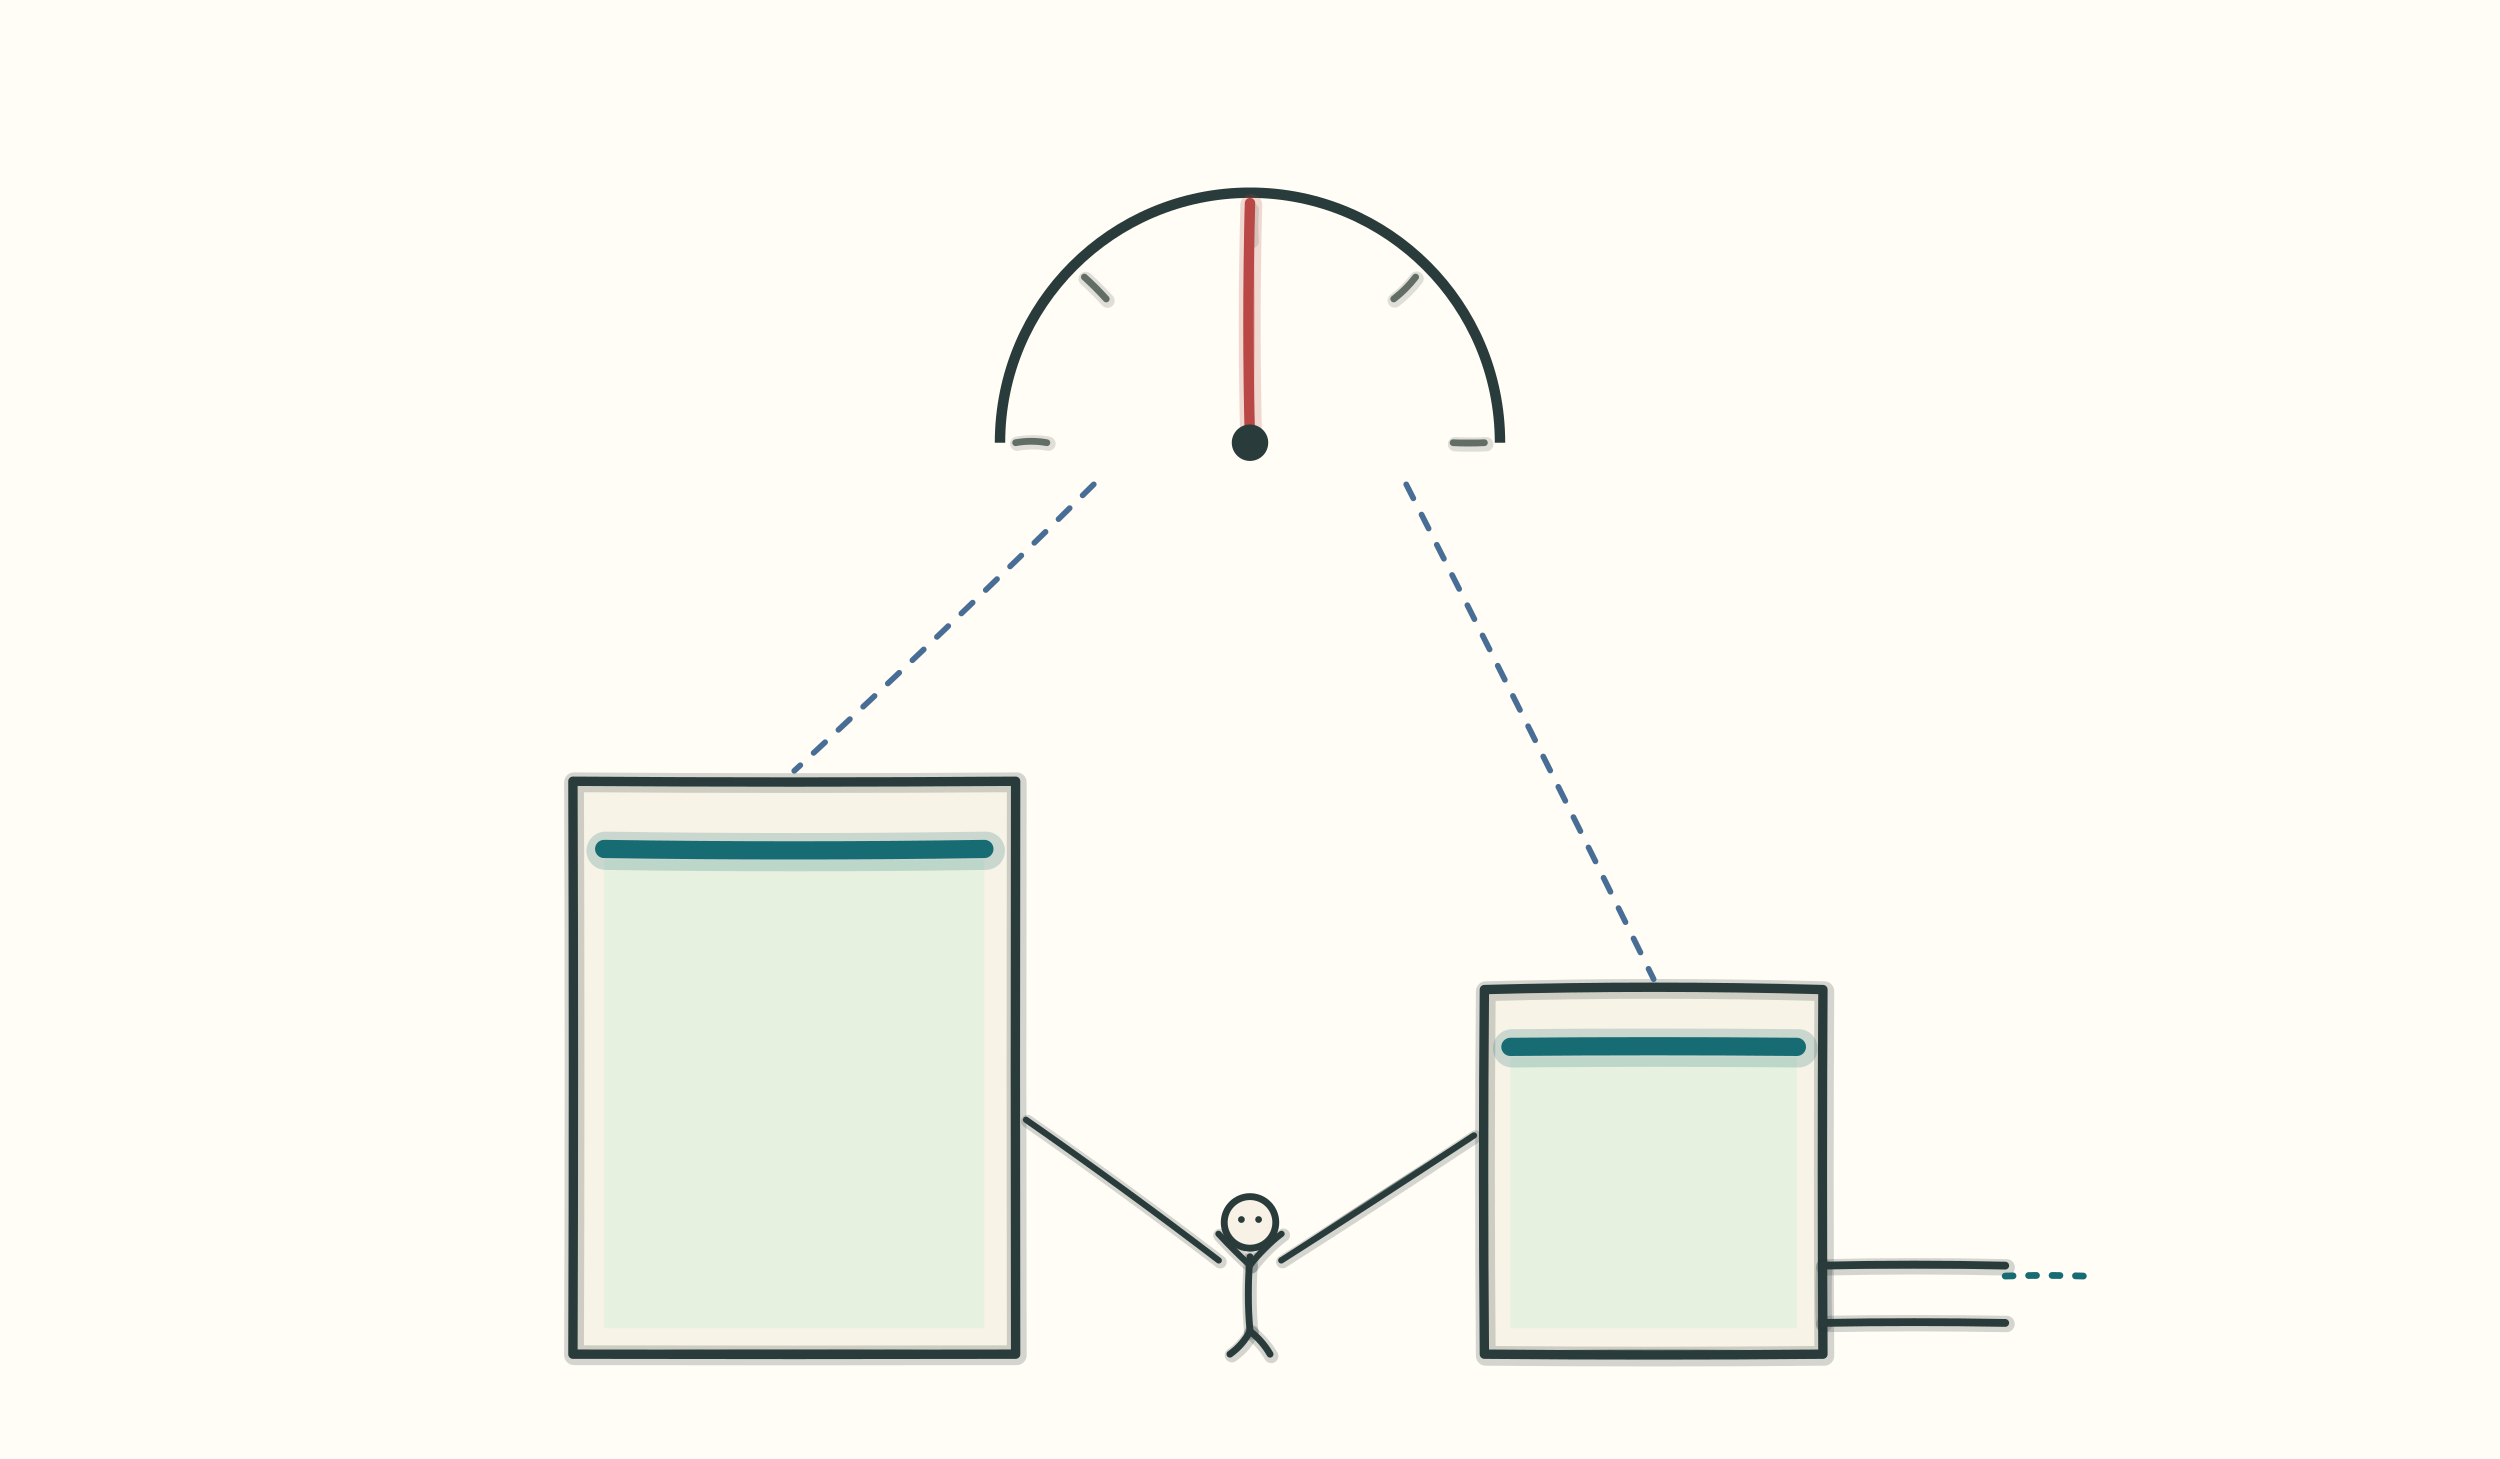
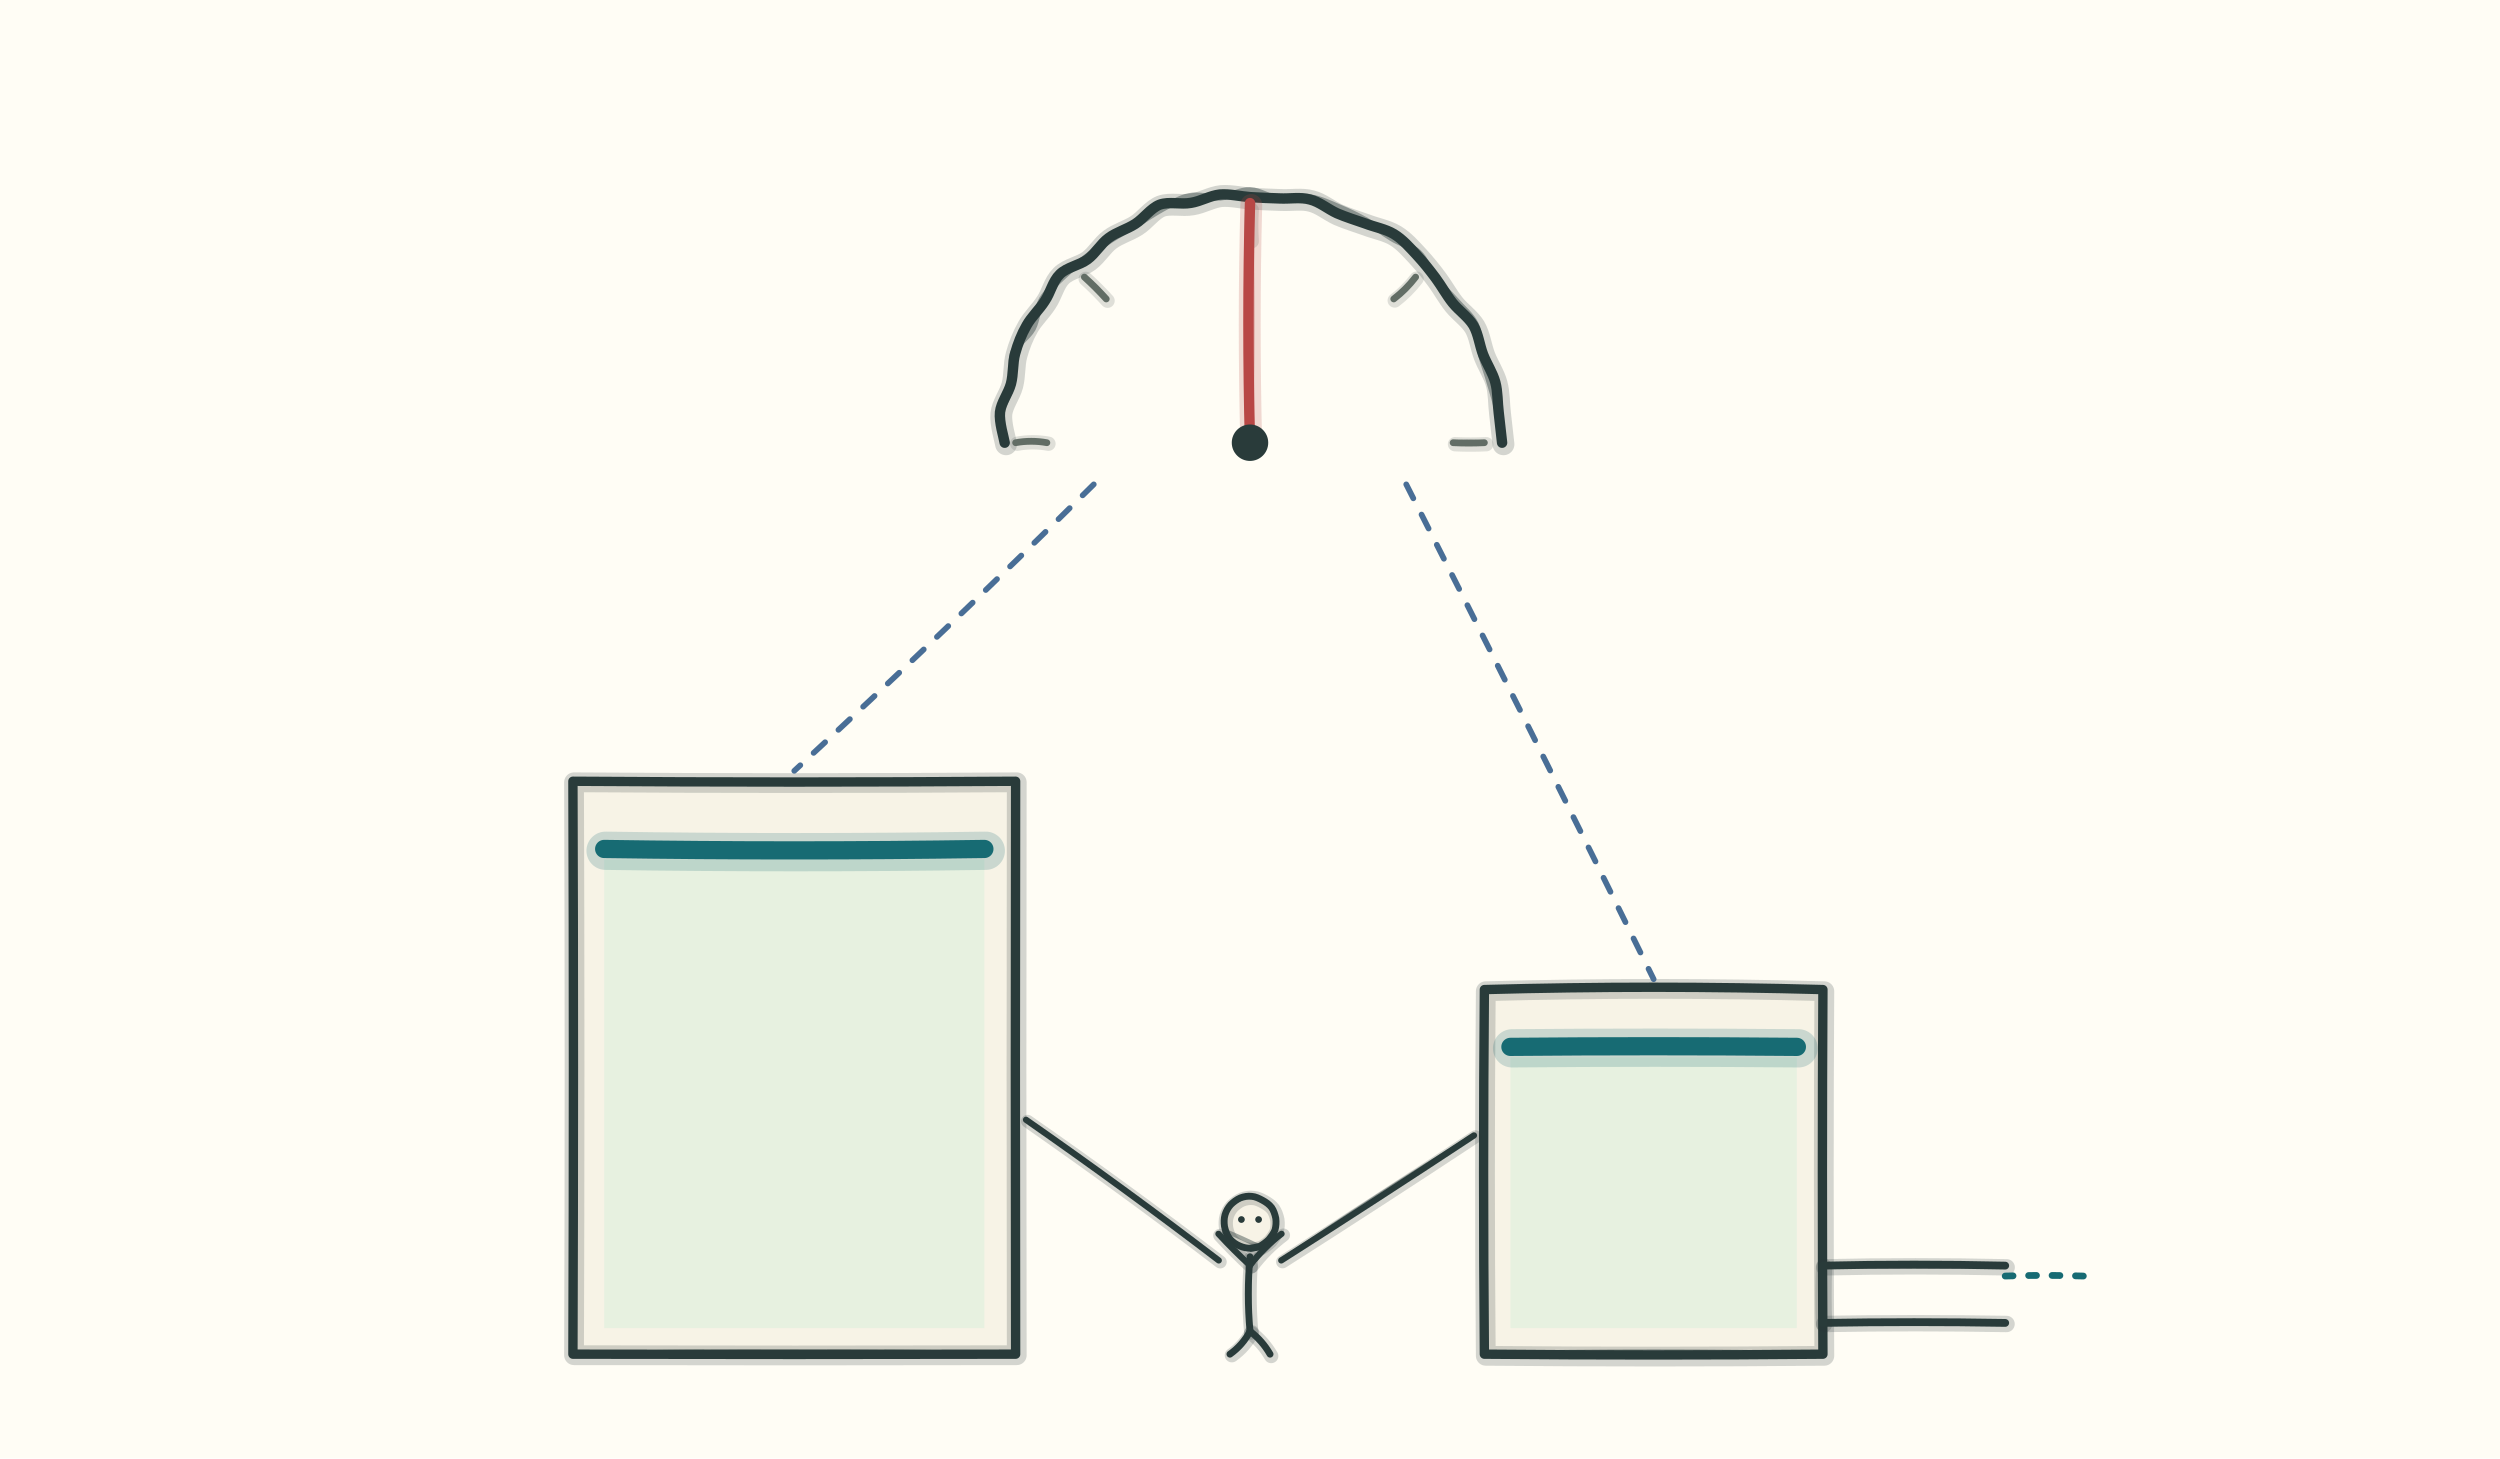
<svg xmlns="http://www.w3.org/2000/svg" viewBox="0 0 960 560" role="img" aria-labelledby="title desc">
  <defs>
    <pattern id="hatch-ink" width="7.0" height="7.0" patternUnits="userSpaceOnUse" patternTransform="rotate(45)">
      <line x1="0" y1="0" x2="0" y2="7.0" stroke="#293b3a" stroke-width="1.1" />
    </pattern>
    <pattern id="hatch-blue" width="7.0" height="7.0" patternUnits="userSpaceOnUse" patternTransform="rotate(45)">
      <line x1="0" y1="0" x2="0" y2="7.0" stroke="#496e96" stroke-width="1.1" />
    </pattern>
    <pattern id="hatch-red" width="8" height="8" patternUnits="userSpaceOnUse" patternTransform="rotate(45)">
      <line x1="0" y1="0" x2="0" y2="8" stroke="#b84745" stroke-width="1.1" />
    </pattern>
  </defs>
  <rect x="0" y="0" width="960" height="560" fill="#fffdf5" />
-   <path d="M 384 170 A 96 96 0 0 1 576 170" fill="none" stroke="#293b3a" stroke-width="4" />
+   <path d="M 385.8 170.0 C 385.5 168.1 383.6 162.1 384.0 158.3 C 384.4 154.6 387.2 151.1 388.2 147.4 C 389.2 143.6 388.8 139.5 389.8 135.8 C 390.8 132.1 392.3 128.3 394.2 125.0 C 396.1 121.6 399.1 118.9 401.2 115.6 C 403.4 112.4 404.2 108.0 407.0 105.3 C 409.7 102.6 414.5 101.9 417.6 99.6 C 420.7 97.3 422.7 93.6 425.7 91.4 C 428.8 89.1 432.6 88.1 435.9 86.0 C 439.2 83.9 441.8 80.0 445.3 78.6 C 448.9 77.3 453.5 78.6 457.3 77.9 C 461.1 77.3 464.7 75.1 468.4 74.7 C 472.2 74.4 476.2 75.4 480.0 75.7 C 483.8 75.9 487.5 76.1 491.4 76.2 C 495.2 76.4 499.4 75.6 503.0 76.6 C 506.7 77.5 509.9 80.3 513.4 81.9 C 516.9 83.4 520.5 84.5 524.2 85.8 C 527.8 87.2 532.0 87.9 535.3 89.9 C 538.6 91.9 541.3 95.0 543.9 97.8 C 546.6 100.7 549.0 103.7 551.3 106.8 C 553.6 109.9 555.4 113.3 557.8 116.3 C 560.2 119.3 563.8 121.7 565.8 125.0 C 567.7 128.3 568.1 132.4 569.5 136.1 C 570.9 139.7 573.2 143.1 574.2 146.8 C 575.2 150.5 575.0 154.5 575.5 158.4 C 575.9 162.3 576.6 168.1 576.8 170.0" fill="none" stroke="#293b3a" stroke-width="8.4" stroke-opacity="0.2" stroke-linecap="round" stroke-linejoin="round" transform="translate(0.53 0.60)" />
+   <path d="M 385.3 170.0 C 385.2 168.1 384.0 162.2 384.6 158.4 C 385.1 154.7 387.8 151.3 388.6 147.5 C 389.3 143.7 387.8 139.1 389.1 135.5 C 390.4 132.0 394.6 129.6 396.5 126.2 C 398.3 122.7 398.3 118.3 400.2 114.9 C 402.2 111.6 405.3 109.0 408.1 106.3 C 410.9 103.6 413.9 101.2 417.0 98.9 C 420.0 96.5 423.1 94.3 426.3 92.2 C 429.5 90.1 432.9 88.4 436.1 86.4 C 439.4 84.4 442.6 82.2 446.0 80.3 C 449.4 78.5 452.9 76.1 456.7 75.4 C 460.4 74.6 464.7 76.1 468.6 75.8 C 472.4 75.4 476.2 73.0 480.0 73.1 C 483.8 73.2 487.5 76.0 491.4 76.5 C 495.2 76.9 499.4 75.4 503.2 75.9 C 507.0 76.4 510.7 78.2 514.2 79.7 C 517.8 81.2 521.4 82.9 524.7 84.8 C 528.0 86.8 531.0 89.3 534.3 91.3 C 537.6 93.4 541.9 94.4 544.7 97.0 C 547.5 99.6 548.7 103.9 551.1 107.0 C 553.5 110.1 556.5 112.5 559.0 115.4 C 561.6 118.4 565.0 121.1 566.6 124.5 C 568.3 128.0 567.9 132.5 568.8 136.3 C 569.8 140.1 571.2 143.6 572.2 147.3 C 573.3 151.0 574.5 154.7 575.2 158.4 C 575.9 162.2 576.2 168.1 576.3 170.0" fill="none" stroke="#293b3a" stroke-width="2.5" stroke-opacity="0.42" stroke-linecap="round" stroke-linejoin="round" />
+   <path d="M 385.8 170.0 C 385.5 168.1 383.6 162.1 384.0 158.3 C 384.4 154.6 387.2 151.1 388.2 147.4 C 389.2 143.6 388.8 139.5 389.8 135.8 C 390.8 132.1 392.3 128.3 394.2 125.0 C 396.1 121.6 399.1 118.9 401.2 115.6 C 403.4 112.4 404.2 108.0 407.0 105.3 C 409.7 102.6 414.5 101.9 417.6 99.6 C 420.7 97.3 422.7 93.6 425.7 91.4 C 428.8 89.1 432.6 88.1 435.9 86.0 C 439.2 83.9 441.8 80.0 445.3 78.6 C 448.9 77.3 453.5 78.6 457.3 77.9 C 461.1 77.3 464.7 75.1 468.4 74.7 C 472.2 74.4 476.2 75.4 480.0 75.7 C 483.8 75.9 487.5 76.1 491.4 76.2 C 495.2 76.4 499.4 75.6 503.0 76.6 C 506.7 77.5 509.9 80.3 513.4 81.9 C 516.9 83.4 520.5 84.5 524.2 85.8 C 527.8 87.2 532.0 87.9 535.3 89.9 C 538.6 91.9 541.3 95.0 543.9 97.8 C 546.6 100.7 549.0 103.7 551.3 106.8 C 553.6 109.9 555.4 113.3 557.8 116.3 C 560.2 119.3 563.8 121.7 565.8 125.0 C 567.7 128.3 568.1 132.4 569.5 136.1 C 570.9 139.7 573.2 143.1 574.2 146.8 C 575.2 150.5 575.0 154.5 575.5 158.4 C 575.9 162.3 576.6 168.1 576.8 170.0" fill="none" stroke="#293b3a" stroke-width="4" stroke-linecap="round" stroke-linejoin="round" />
  <path d="M 402.0 170.0 Q 396.0 168.9 390.0 170.0" fill="none" stroke="#626d65" stroke-width="5.5" stroke-opacity="0.2" stroke-linecap="round" stroke-linejoin="round" transform="translate(0.61 0.39)" />
  <path d="M 402.0 170.0 Q 396.0 169.6 390.0 170.0" fill="none" stroke="#626d65" stroke-width="1.6" stroke-opacity="0.42" stroke-linecap="round" stroke-linejoin="round" />
  <path d="M 402.0 170.0 Q 396.0 168.9 390.0 170.0" fill="none" stroke="#626d65" stroke-width="2.6" stroke-linecap="round" stroke-linejoin="round" />
  <path d="M 424.8 114.8 Q 420.8 110.4 416.4 106.4" fill="none" stroke="#626d65" stroke-width="5.5" stroke-opacity="0.2" stroke-linecap="round" stroke-linejoin="round" transform="translate(0.50 0.68)" />
  <path d="M 424.8 114.8 Q 421.5 109.7 416.4 106.4" fill="none" stroke="#626d65" stroke-width="1.6" stroke-opacity="0.42" stroke-linecap="round" stroke-linejoin="round" />
  <path d="M 424.8 114.8 Q 420.8 110.4 416.4 106.4" fill="none" stroke="#626d65" stroke-width="2.6" stroke-linecap="round" stroke-linejoin="round" />
  <path d="M 480.0 92.0 Q 479.6 86.0 480.0 80.0" fill="none" stroke="#626d65" stroke-width="5.5" stroke-opacity="0.2" stroke-linecap="round" stroke-linejoin="round" transform="translate(0.67 0.63)" />
  <path d="M 480.0 92.0 Q 479.6 86.0 480.0 80.0" fill="none" stroke="#626d65" stroke-width="1.6" stroke-opacity="0.42" stroke-linecap="round" stroke-linejoin="round" />
  <path d="M 480.0 92.0 Q 479.6 86.0 480.0 80.0" fill="none" stroke="#626d65" stroke-width="2.6" stroke-linecap="round" stroke-linejoin="round" />
  <path d="M 535.2 114.8 Q 539.9 111.2 543.6 106.4" fill="none" stroke="#626d65" stroke-width="5.5" stroke-opacity="0.2" stroke-linecap="round" stroke-linejoin="round" transform="translate(0.37 0.59)" />
  <path d="M 535.2 114.8 Q 539.6 110.8 543.6 106.4" fill="none" stroke="#626d65" stroke-width="1.6" stroke-opacity="0.42" stroke-linecap="round" stroke-linejoin="round" />
  <path d="M 535.2 114.8 Q 539.9 111.2 543.6 106.4" fill="none" stroke="#626d65" stroke-width="2.6" stroke-linecap="round" stroke-linejoin="round" />
  <path d="M 558.0 170.0 Q 564.0 170.3 570.0 170.0" fill="none" stroke="#626d65" stroke-width="5.5" stroke-opacity="0.2" stroke-linecap="round" stroke-linejoin="round" transform="translate(0.72 0.58)" />
  <path d="M 558.0 170.0 Q 564.0 169.1 570.0 170.0" fill="none" stroke="#626d65" stroke-width="1.6" stroke-opacity="0.42" stroke-linecap="round" stroke-linejoin="round" />
  <path d="M 558.0 170.0 Q 564.0 170.3 570.0 170.0" fill="none" stroke="#626d65" stroke-width="2.6" stroke-linecap="round" stroke-linejoin="round" />
  <path d="M 480.0 170.0 Q 478.8 124.0 480.0 78.0" fill="none" stroke="#b84745" stroke-width="8.4" stroke-opacity="0.2" stroke-linecap="round" stroke-linejoin="round" transform="translate(0.49 0.72)" />
  <path d="M 480.0 170.0 Q 481.0 124.0 480.0 78.0" fill="none" stroke="#b84745" stroke-width="2.5" stroke-opacity="0.42" stroke-linecap="round" stroke-linejoin="round" />
  <path d="M 480.0 170.0 Q 478.8 124.0 480.0 78.0" fill="none" stroke="#b84745" stroke-width="4" stroke-linecap="round" stroke-linejoin="round" />
  <circle cx="480" cy="170" r="7" fill="#293b3a" />
  <path d="M 220.0 300.0 Q 305.0 300.6 390.0 300.0 Q 389.8 410.0 390.0 520.0 Q 305.0 520.2 220.0 520.0 Q 220.4 410.0 220.0 300.0" fill="#f7f2e5" opacity="0.45" transform="translate(-0.56 0.07)" />
  <path d="M 220.0 300.0 Q 305.0 300.6 390.0 300.0 Q 389.8 410.0 390.0 520.0 Q 305.0 520.2 220.0 520.0 Q 220.4 410.0 220.0 300.0" fill="#f7f2e5" opacity="0.85" />
  <path d="M 220.0 300.0 Q 305.0 300.6 390.0 300.0 Q 389.8 410.0 390.0 520.0 Q 305.0 520.2 220.0 520.0 Q 220.4 410.0 220.0 300.0" fill="none" stroke="#293b3a" stroke-width="7.6" stroke-opacity="0.2" stroke-linecap="round" stroke-linejoin="round" transform="translate(0.43 0.40)" />
  <path d="M 220.0 300.0 Q 305.0 301.6 390.0 300.0 Q 389.6 410.0 390.0 520.0 Q 305.0 518.3 220.0 520.0 Q 219.7 410.0 220.0 300.0" fill="none" stroke="#293b3a" stroke-width="2.2" stroke-opacity="0.42" stroke-linecap="round" stroke-linejoin="round" />
  <path d="M 220.0 300.0 Q 305.0 300.6 390.0 300.0 Q 389.8 410.0 390.0 520.0 Q 305.0 520.2 220.0 520.0 Q 220.4 410.0 220.0 300.0" fill="none" stroke="#293b3a" stroke-width="3.6" stroke-linecap="round" stroke-linejoin="round" />
  <rect x="232" y="330" width="146" height="180" fill="#e4f0df" stroke="none" opacity="0.8" />
  <path d="M 232.0 326.0 Q 305.0 327.1 378.0 326.0" fill="none" stroke="#176b73" stroke-width="14.7" stroke-opacity="0.2" stroke-linecap="round" stroke-linejoin="round" transform="translate(0.54 0.69)" />
  <path d="M 232.0 326.0 Q 305.0 325.1 378.0 326.0" fill="none" stroke="#176b73" stroke-width="4.3" stroke-opacity="0.42" stroke-linecap="round" stroke-linejoin="round" />
  <path d="M 232.0 326.0 Q 305.0 327.1 378.0 326.0" fill="none" stroke="#176b73" stroke-width="7" stroke-linecap="round" stroke-linejoin="round" />
  <path d="M 570.0 380.0 Q 635.0 378.2 700.0 380.0 Q 699.6 450.0 700.0 520.0 Q 635.0 520.6 570.0 520.0 Q 569.4 450.0 570.0 380.0" fill="#f7f2e5" opacity="0.45" transform="translate(-0.48 -0.72)" />
  <path d="M 570.0 380.0 Q 635.0 378.2 700.0 380.0 Q 699.6 450.0 700.0 520.0 Q 635.0 520.6 570.0 520.0 Q 569.4 450.0 570.0 380.0" fill="#f7f2e5" opacity="0.85" />
  <path d="M 570.0 380.0 Q 635.0 378.2 700.0 380.0 Q 699.6 450.0 700.0 520.0 Q 635.0 520.6 570.0 520.0 Q 569.4 450.0 570.0 380.0" fill="none" stroke="#293b3a" stroke-width="7.6" stroke-opacity="0.2" stroke-linecap="round" stroke-linejoin="round" transform="translate(0.54 0.63)" />
  <path d="M 570.0 380.0 Q 635.0 379.0 700.0 380.0 Q 698.7 450.0 700.0 520.0 Q 635.0 518.5 570.0 520.0 Q 570.5 450.0 570.0 380.0" fill="none" stroke="#293b3a" stroke-width="2.2" stroke-opacity="0.42" stroke-linecap="round" stroke-linejoin="round" />
  <path d="M 570.0 380.0 Q 635.0 378.2 700.0 380.0 Q 699.6 450.0 700.0 520.0 Q 635.0 520.6 570.0 520.0 Q 569.4 450.0 570.0 380.0" fill="none" stroke="#293b3a" stroke-width="3.6" stroke-linecap="round" stroke-linejoin="round" />
  <rect x="580" y="406" width="110" height="104" fill="#e4f0df" stroke="none" opacity="0.8" />
  <path d="M 580.0 402.0 Q 635.0 401.5 690.0 402.0" fill="none" stroke="#176b73" stroke-width="14.7" stroke-opacity="0.2" stroke-linecap="round" stroke-linejoin="round" transform="translate(0.64 0.56)" />
  <path d="M 580.0 402.0 Q 635.0 401.8 690.0 402.0" fill="none" stroke="#176b73" stroke-width="4.3" stroke-opacity="0.42" stroke-linecap="round" stroke-linejoin="round" />
  <path d="M 580.0 402.0 Q 635.0 401.5 690.0 402.0" fill="none" stroke="#176b73" stroke-width="7" stroke-linecap="round" stroke-linejoin="round" />
  <path d="M 420.0 186.0 Q 363.5 242.0 305.0 296.0" fill="none" stroke="#496e96" stroke-width="2.2" stroke-linecap="round" stroke-linejoin="round" stroke-dasharray="6 7" />
  <path d="M 540.0 186.0 Q 588.1 280.7 635.0 376.0" fill="none" stroke="#496e96" stroke-width="2.2" stroke-linecap="round" stroke-linejoin="round" stroke-dasharray="6 7" />
  <path d="M 700.0 486.0 Q 735.0 485.2 770.0 486.0" fill="none" stroke="#293b3a" stroke-width="6.3" stroke-opacity="0.2" stroke-linecap="round" stroke-linejoin="round" transform="translate(0.56 0.66)" />
  <path d="M 700.0 486.0 Q 735.0 486.7 770.0 486.0" fill="none" stroke="#293b3a" stroke-width="1.9" stroke-opacity="0.42" stroke-linecap="round" stroke-linejoin="round" />
  <path d="M 700.0 486.0 Q 735.0 485.2 770.0 486.0" fill="none" stroke="#293b3a" stroke-width="3" stroke-linecap="round" stroke-linejoin="round" />
  <path d="M 700.0 508.0 Q 735.0 507.4 770.0 508.0" fill="none" stroke="#293b3a" stroke-width="6.3" stroke-opacity="0.2" stroke-linecap="round" stroke-linejoin="round" transform="translate(0.51 0.41)" />
  <path d="M 700.0 508.0 Q 735.0 507.2 770.0 508.0" fill="none" stroke="#293b3a" stroke-width="1.9" stroke-opacity="0.42" stroke-linecap="round" stroke-linejoin="round" />
  <path d="M 700.0 508.0 Q 735.0 507.4 770.0 508.0" fill="none" stroke="#293b3a" stroke-width="3" stroke-linecap="round" stroke-linejoin="round" />
  <path d="M 700.0 486.0 Q 699.6 497.0 700.0 508.0" fill="none" stroke="#293b3a" stroke-width="6.3" stroke-opacity="0.2" stroke-linecap="round" stroke-linejoin="round" transform="translate(0.41 0.51)" />
  <path d="M 700.0 486.0 Q 701.0 497.0 700.0 508.0" fill="none" stroke="#293b3a" stroke-width="1.9" stroke-opacity="0.42" stroke-linecap="round" stroke-linejoin="round" />
  <path d="M 700.0 486.0 Q 699.6 497.0 700.0 508.0" fill="none" stroke="#293b3a" stroke-width="3" stroke-linecap="round" stroke-linejoin="round" />
  <path d="M 770.0 490.0 Q 785.0 489.5 800.0 490.0" fill="none" stroke="#176b73" stroke-width="2.6" stroke-linecap="round" stroke-linejoin="round" stroke-dasharray="3 6" />
-   <circle cx="480.0" cy="469.4" r="9.9" fill="#f7f2e5" stroke="#293b3a" stroke-width="2.64" />
+   <path d="M 483.7 478.6 C 482.4 479.2 480.8 479.4 479.3 479.3 C 477.9 479.2 476.4 478.7 475.1 478.0 C 473.8 477.3 472.6 476.3 471.8 475.1 C 471.0 473.9 470.5 472.4 470.2 470.9 C 470.0 469.5 470.0 467.9 470.4 466.5 C 470.8 465.1 471.6 463.7 472.6 462.6 C 473.6 461.6 474.9 460.6 476.3 460.0 C 477.6 459.5 479.3 459.2 480.7 459.4 C 482.1 459.5 483.5 460.2 484.8 460.9 C 486.1 461.6 487.4 462.5 488.3 463.7 C 489.1 464.8 489.6 466.4 489.9 467.8 C 490.1 469.3 490.0 470.9 489.6 472.3 C 489.1 473.6 488.1 474.9 487.2 476.0 C 486.2 477.0 485.0 478.0 483.7 478.6 Z" fill="#f7f2e5" opacity="0.45" transform="translate(-0.33 0.36)" />
+   <path d="M 483.7 478.6 C 482.4 479.2 480.8 479.4 479.3 479.3 C 477.9 479.2 476.4 478.7 475.1 478.0 C 473.8 477.3 472.6 476.3 471.8 475.1 C 471.0 473.9 470.5 472.4 470.2 470.9 C 470.0 469.5 470.0 467.9 470.4 466.5 C 470.8 465.1 471.6 463.7 472.6 462.6 C 473.6 461.6 474.9 460.6 476.3 460.0 C 477.6 459.5 479.3 459.2 480.7 459.4 C 482.1 459.5 483.5 460.2 484.8 460.9 C 486.1 461.6 487.4 462.5 488.3 463.7 C 489.1 464.8 489.6 466.4 489.9 467.8 C 490.1 469.3 490.0 470.9 489.6 472.3 C 489.1 473.6 488.1 474.9 487.2 476.0 C 486.2 477.0 485.0 478.0 483.7 478.6 Z" fill="#f7f2e5" opacity="0.85" />
+   <path d="M 483.7 478.6 C 483.0 478.7 480.8 479.4 479.3 479.3 C 477.9 479.2 476.4 478.7 475.1 478.0 C 473.8 477.3 472.6 476.3 471.8 475.1 C 471.0 473.9 470.5 472.4 470.2 470.9 C 470.0 469.5 470.0 467.9 470.4 466.5 C 470.8 465.1 471.6 463.7 472.6 462.6 C 473.6 461.6 474.9 460.6 476.3 460.0 C 477.6 459.5 479.3 459.2 480.7 459.4 C 482.1 459.5 483.5 460.2 484.8 460.9 C 486.1 461.6 487.4 462.5 488.3 463.7 C 489.1 464.8 489.6 466.4 489.9 467.8 C 490.1 469.3 490.0 470.9 489.6 472.3 C 489.1 473.6 488.1 474.9 487.2 476.0 C 486.2 477.0 484.8 478.0 483.7 478.6 C 482.5 479.2 480.9 479.3 480.3 479.4" fill="none" stroke="#293b3a" stroke-width="5.5" stroke-opacity="0.2" stroke-linecap="round" stroke-linejoin="round" transform="translate(0.61 0.63)" />
+   <path d="M 469.9 468.5 C 470.2 467.8 470.7 465.5 471.5 464.3 C 472.2 463.1 473.4 462.1 474.6 461.3 C 475.8 460.5 477.3 459.8 478.7 459.6 C 480.1 459.4 481.7 459.6 483.0 460.1 C 484.4 460.5 485.8 461.3 486.8 462.3 C 487.8 463.2 488.6 464.6 489.1 466.0 C 489.6 467.3 489.8 468.8 489.7 470.3 C 489.6 471.7 489.3 473.3 488.5 474.5 C 487.8 475.7 486.6 476.8 485.4 477.6 C 484.2 478.4 482.8 478.9 481.3 479.2 C 479.9 479.4 478.3 479.3 476.9 478.9 C 475.6 478.5 474.1 477.7 473.0 476.7 C 472.0 475.7 468.8 472.6 470.6 472.9 C 472.4 473.2 481.5 477.7 483.7 478.6" fill="none" stroke="#293b3a" stroke-width="1.6" stroke-opacity="0.42" stroke-linecap="round" stroke-linejoin="round" />
+   <path d="M 483.7 478.6 C 483.0 478.7 480.8 479.4 479.3 479.3 C 477.9 479.2 476.4 478.7 475.1 478.0 C 473.8 477.3 472.6 476.3 471.8 475.1 C 471.0 473.9 470.5 472.4 470.2 470.9 C 470.0 469.5 470.0 467.9 470.4 466.5 C 470.8 465.1 471.6 463.7 472.6 462.6 C 473.6 461.6 474.9 460.6 476.3 460.0 C 477.6 459.5 479.3 459.2 480.7 459.4 C 482.1 459.5 483.5 460.2 484.8 460.9 C 486.1 461.6 487.4 462.5 488.3 463.7 C 489.1 464.8 489.6 466.4 489.9 467.8 C 490.1 469.3 490.0 470.9 489.6 472.3 C 489.1 473.6 488.1 474.9 487.2 476.0 C 486.2 477.0 484.8 478.0 483.7 478.6 C 482.5 479.2 480.9 479.3 480.3 479.4" fill="none" stroke="#293b3a" stroke-width="2.64" stroke-linecap="round" stroke-linejoin="round" />
  <circle cx="476.7" cy="468.3" r="1.3" fill="#293b3a" />
  <circle cx="483.3" cy="468.3" r="1.3" fill="#293b3a" />
  <path d="M 480.0 511.2 Q 478.7 496.9 480.0 482.6" fill="none" stroke="#293b3a" stroke-width="5.5" stroke-opacity="0.2" stroke-linecap="round" stroke-linejoin="round" transform="translate(0.48 0.49)" />
  <path d="M 480.0 511.2 Q 479.7 496.9 480.0 482.6" fill="none" stroke="#293b3a" stroke-width="1.6" stroke-opacity="0.42" stroke-linecap="round" stroke-linejoin="round" />
  <path d="M 480.0 511.2 Q 478.7 496.9 480.0 482.6" fill="none" stroke="#293b3a" stroke-width="2.64" stroke-linecap="round" stroke-linejoin="round" />
  <path d="M 480.0 485.9 Q 485.2 479.0 492.1 473.8" fill="none" stroke="#293b3a" stroke-width="5.1" stroke-opacity="0.2" stroke-linecap="round" stroke-linejoin="round" transform="translate(0.73 0.49)" />
  <path d="M 480.0 485.9 Q 486.1 479.9 492.1 473.8" fill="none" stroke="#293b3a" stroke-width="1.5" stroke-opacity="0.42" stroke-linecap="round" stroke-linejoin="round" />
  <path d="M 480.0 485.9 Q 485.2 479.0 492.1 473.8" fill="none" stroke="#293b3a" stroke-width="2.42" stroke-linecap="round" stroke-linejoin="round" />
  <path d="M 480.0 485.9 Q 473.7 480.1 467.9 473.8" fill="none" stroke="#293b3a" stroke-width="5.1" stroke-opacity="0.2" stroke-linecap="round" stroke-linejoin="round" transform="translate(0.52 0.61)" />
  <path d="M 480.0 485.9 Q 473.9 479.9 467.9 473.8" fill="none" stroke="#293b3a" stroke-width="1.5" stroke-opacity="0.42" stroke-linecap="round" stroke-linejoin="round" />
  <path d="M 480.0 485.9 Q 473.7 480.1 467.9 473.8" fill="none" stroke="#293b3a" stroke-width="2.42" stroke-linecap="round" stroke-linejoin="round" />
  <path d="M 480.0 511.2 Q 484.7 514.8 487.7 520.0" fill="none" stroke="#293b3a" stroke-width="5.5" stroke-opacity="0.2" stroke-linecap="round" stroke-linejoin="round" transform="translate(0.44 0.71)" />
  <path d="M 480.0 511.2 Q 484.7 514.9 487.7 520.0" fill="none" stroke="#293b3a" stroke-width="1.6" stroke-opacity="0.42" stroke-linecap="round" stroke-linejoin="round" />
  <path d="M 480.0 511.2 Q 484.7 514.8 487.7 520.0" fill="none" stroke="#293b3a" stroke-width="2.64" stroke-linecap="round" stroke-linejoin="round" />
  <path d="M 480.0 511.2 Q 477.2 516.5 472.3 520.0" fill="none" stroke="#293b3a" stroke-width="5.5" stroke-opacity="0.2" stroke-linecap="round" stroke-linejoin="round" transform="translate(0.74 0.40)" />
  <path d="M 480.0 511.2 Q 476.9 516.3 472.3 520.0" fill="none" stroke="#293b3a" stroke-width="1.6" stroke-opacity="0.42" stroke-linecap="round" stroke-linejoin="round" />
  <path d="M 480.0 511.2 Q 477.2 516.5 472.3 520.0" fill="none" stroke="#293b3a" stroke-width="2.64" stroke-linecap="round" stroke-linejoin="round" />
  <path d="M 468.0 484.0 Q 431.6 456.2 394.0 430.0" fill="none" stroke="#293b3a" stroke-width="5.0" stroke-opacity="0.2" stroke-linecap="round" stroke-linejoin="round" transform="translate(0.56 0.58)" />
  <path d="M 468.0 484.0 Q 431.7 456.1 394.0 430.0" fill="none" stroke="#293b3a" stroke-width="1.5" stroke-opacity="0.42" stroke-linecap="round" stroke-linejoin="round" />
  <path d="M 468.0 484.0 Q 431.6 456.2 394.0 430.0" fill="none" stroke="#293b3a" stroke-width="2.4" stroke-linecap="round" stroke-linejoin="round" />
  <path d="M 492.0 484.0 Q 529.2 460.3 566.0 436.0" fill="none" stroke="#293b3a" stroke-width="5.0" stroke-opacity="0.2" stroke-linecap="round" stroke-linejoin="round" transform="translate(0.51 0.54)" />
  <path d="M 492.0 484.0 Q 528.3 458.9 566.0 436.0" fill="none" stroke="#293b3a" stroke-width="1.5" stroke-opacity="0.42" stroke-linecap="round" stroke-linejoin="round" />
  <path d="M 492.0 484.0 Q 529.2 460.3 566.0 436.0" fill="none" stroke="#293b3a" stroke-width="2.4" stroke-linecap="round" stroke-linejoin="round" />
</svg>
